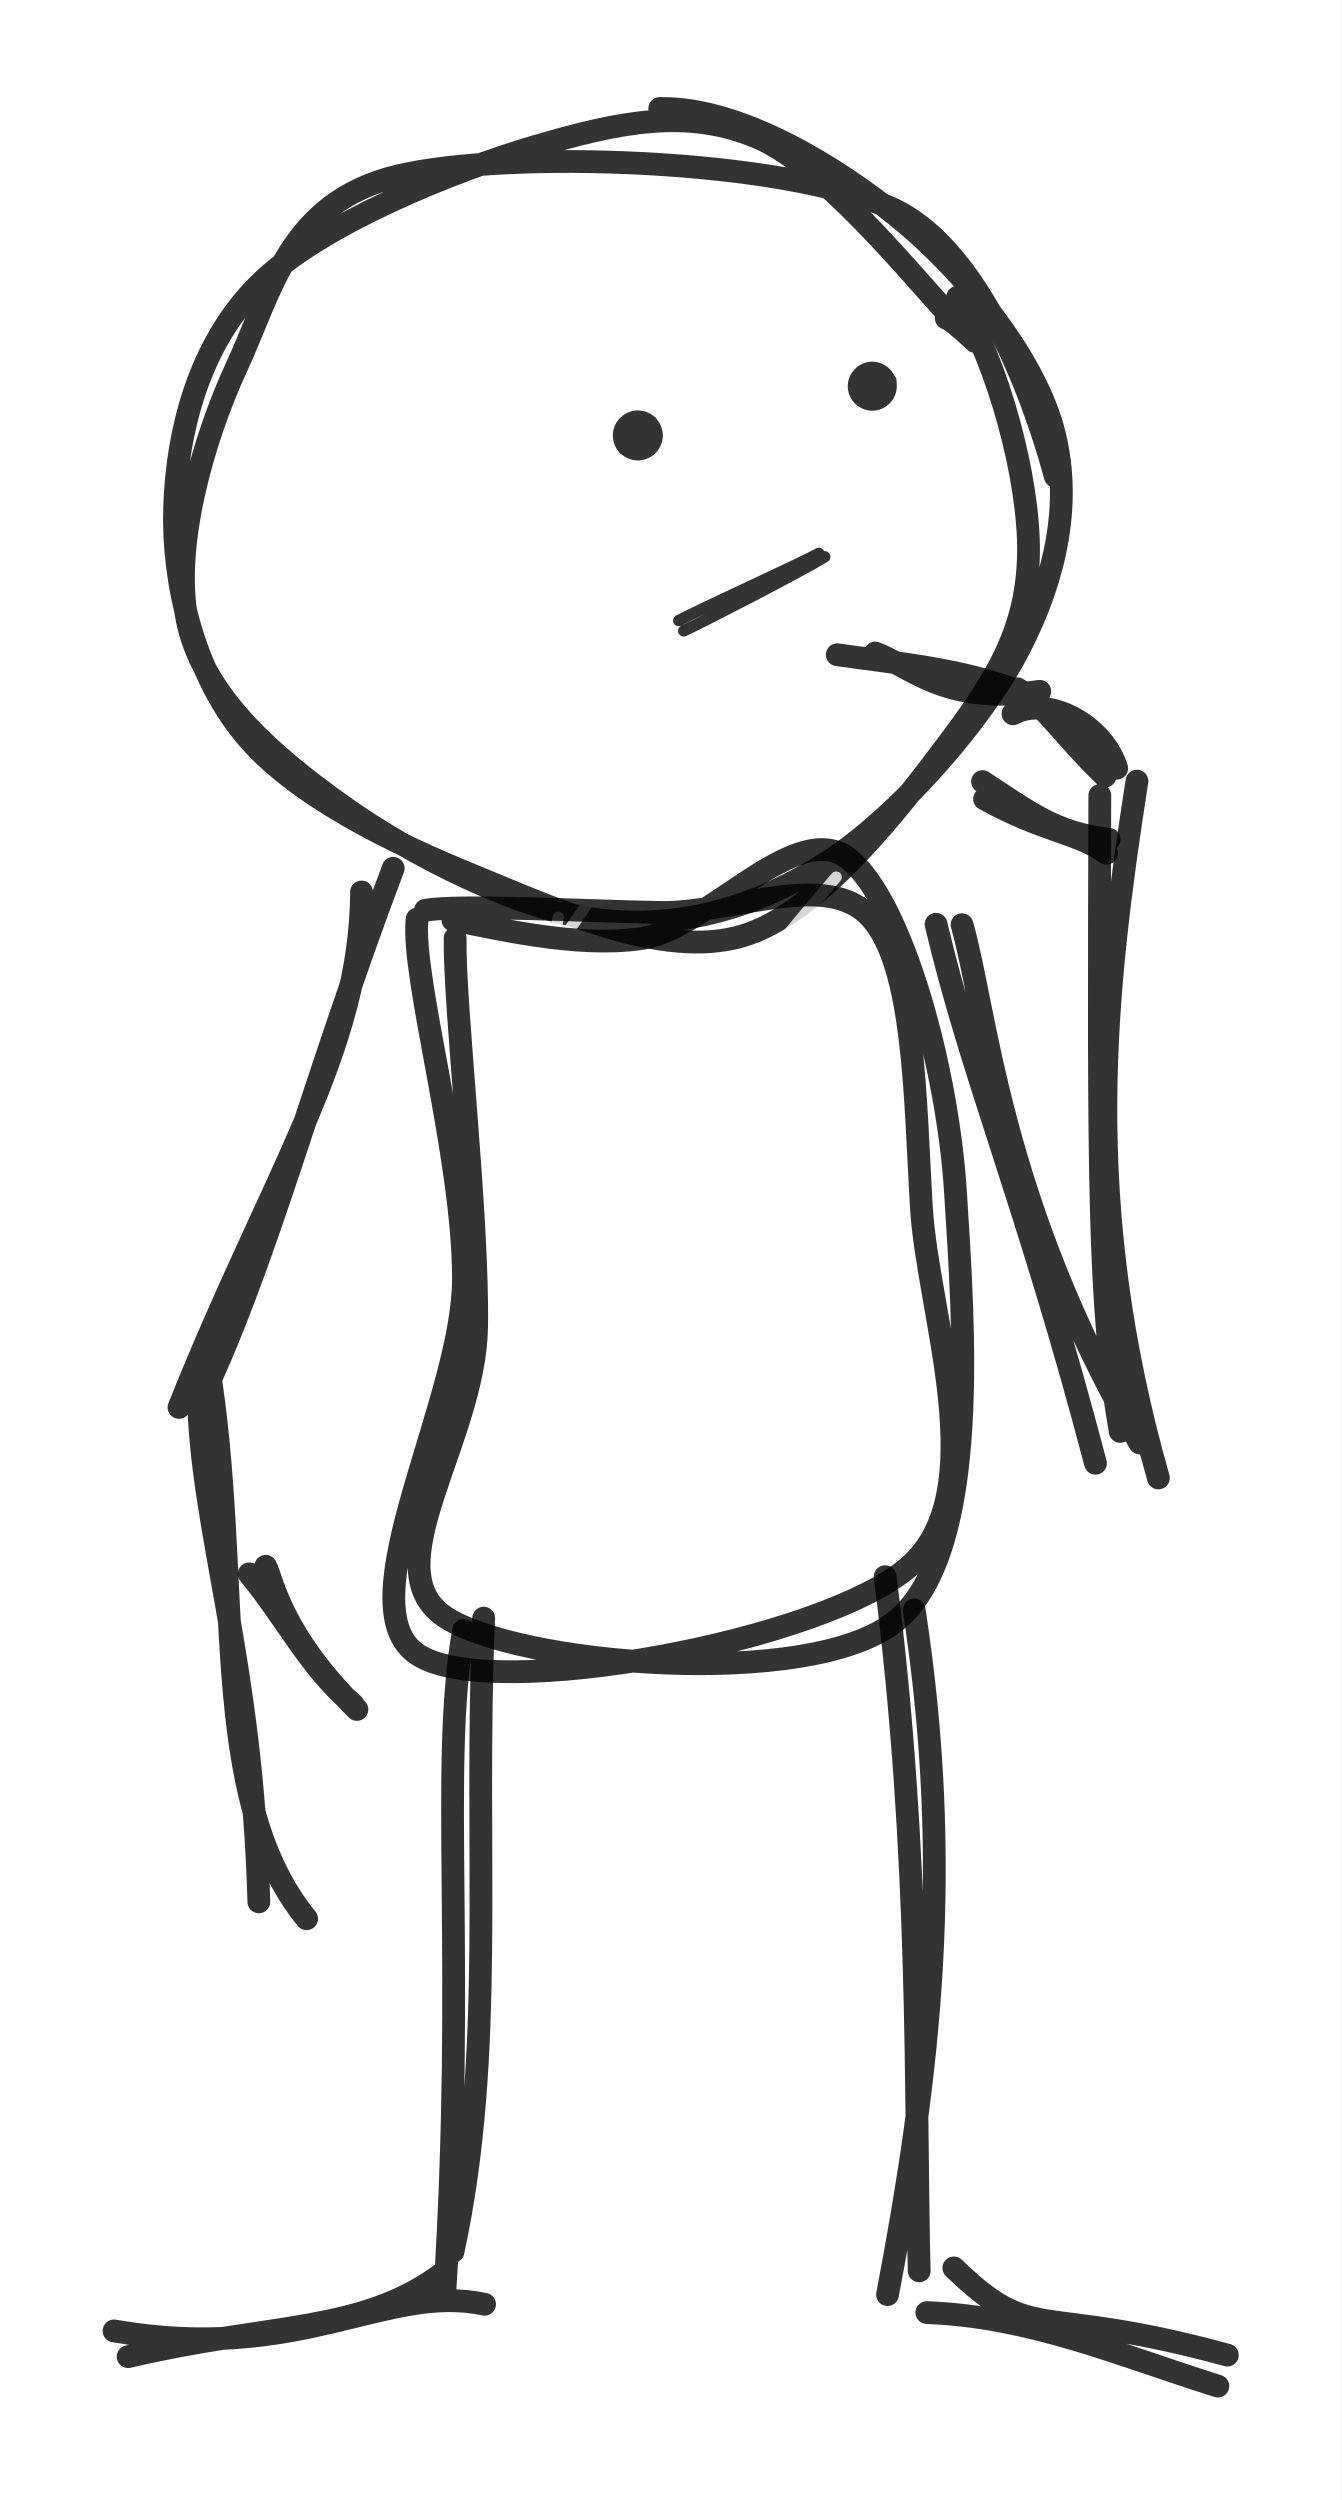
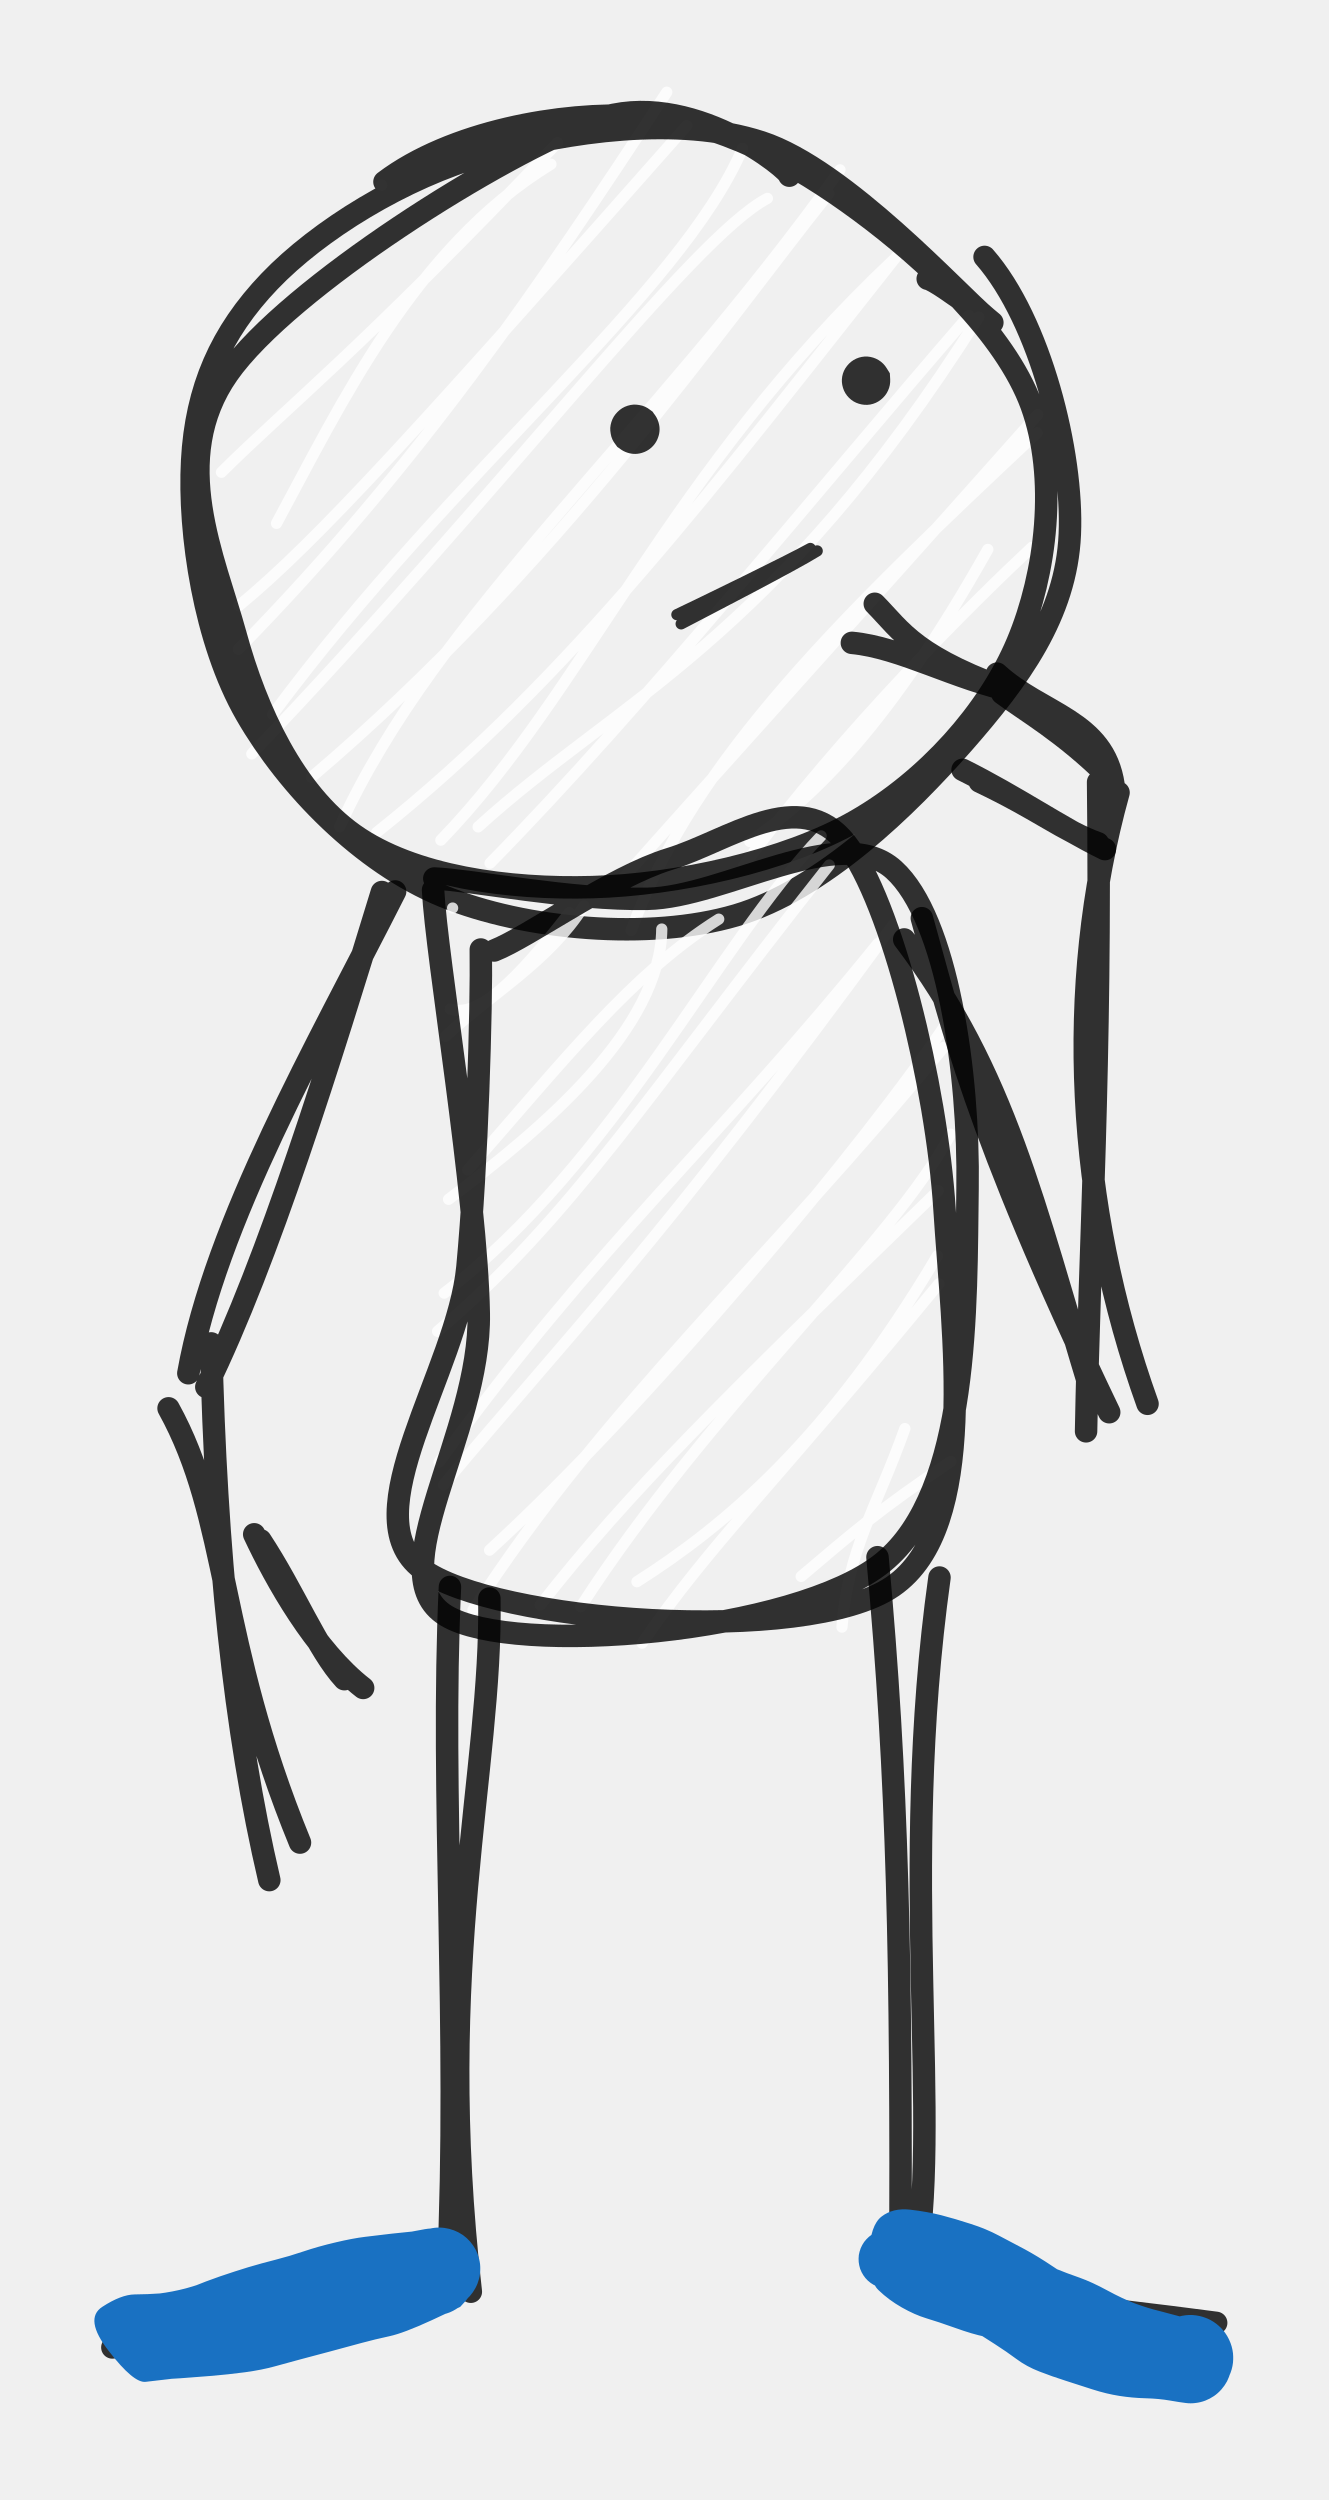
- <svg xmlns="http://www.w3.org/2000/svg" version="1.1" viewBox="0 0 117.703 219.386" width="235.406" height="438.772">
+ <svg xmlns="http://www.w3.org/2000/svg" version="1.1" viewBox="0 0 118.258 222.549" width="236.516" height="445.098">
  <defs>
    <style class="style-fonts">
      
    </style>
  </defs>
-   <rect x="0" y="0" width="117.703" height="219.386" fill="#ffffff" />
-   <g stroke-opacity="0.8" fill-opacity="0.8" stroke-linecap="round" transform="translate(16.82572 10) rotate(0 37.5 35.41667)">
-     <path d="M18.23 5.25 C18.23 5.25, 18.23 5.25, 18.23 5.25 M18.23 5.25 C18.23 5.25, 18.23 5.25, 18.23 5.25 M13.32 27.86 C17.27 16.65, 20.54 11.03, 27.56 4.8 M9.36 27.44 C15.87 17.08, 23.95 12.08, 31.15 2.11 M1.28 46.46 C9.1 36.87, 21.01 24.44, 45.42 -1.58 M4.73 47 C13.54 31.68, 27.17 17.31, 41.09 2.78 M6.63 51.92 C17.65 39.83, 31.81 25.77, 48.88 2.03 M10.12 53.16 C15.48 44.08, 27.42 35.15, 52.2 3.68 M9.79 60.55 C28.07 39.9, 45.26 19.62, 61.24 11.26 M14.82 58.99 C28.69 41.3, 45.47 25.21, 57.7 7.4 M16.19 66.24 C30.38 51.01, 49.31 28.67, 65.35 10.99 M19.04 66.46 C29.83 55.93, 41.78 40.52, 64.83 12.56 M26.74 71.6 C32.73 58.15, 41.49 45.9, 71.33 19.83 M24.96 69.08 C44.14 47.63, 61.93 30.59, 71.03 17.83 M37.61 73 C45.52 59.91, 60.36 36.74, 74.05 27.33 M32.94 72.38 C47.51 55.89, 62.83 42.06, 73.98 26.6 M40.5 75.76 C57.92 60.64, 61.87 47.25, 82.96 29.27 M42.37 76.65 C50.84 66.94, 59.76 56.91, 81.85 29.8" stroke="#ffffff" stroke-width="1" fill="none" />
-     <path d="M41.07 -0.48 C47.95 -0.6, 56.31 4.43, 62.05 9.1 C67.8 13.77, 73.78 21.23, 75.55 27.53 C77.31 33.83, 75.9 40.56, 72.64 46.89 C69.38 53.23, 62.08 61.55, 55.98 65.53 C49.87 69.5, 43.12 71.54, 36 70.75 C28.88 69.95, 19.32 65.06, 13.28 60.76 C7.23 56.45, 1.28 51.37, -0.28 44.93 C-1.83 38.5, 0.91 28.71, 3.97 22.13 C7.02 15.55, 8.48 7.76, 18.05 5.45 C27.62 3.14, 51.78 3.89, 61.4 8.28 C71.02 12.67, 75.61 31.31, 75.78 31.8 M67.21 16.08 C70.78 21.83, 73.53 32.08, 73.43 38.56 C73.33 45.04, 70.79 49.36, 66.59 54.96 C62.39 60.56, 55.18 70.16, 48.23 72.16 C41.28 74.15, 32.18 69.89, 24.9 66.92 C17.62 63.96, 8.97 59.76, 4.57 54.36 C0.17 48.95, -1.72 41.05, -1.5 34.49 C-1.29 27.93, 0.59 20.26, 5.88 14.99 C11.16 9.71, 22.89 4.99, 30.21 2.84 C37.52 0.7, 43.52 -0.57, 49.77 2.12 C56.03 4.82, 65 16.37, 67.73 19.01 C70.47 21.64, 66.8 17.99, 66.21 17.92" stroke="#000000" stroke-width="2" fill="none" />
+   <g stroke-opacity="0.8" fill-opacity="0.8" stroke-linecap="round" transform="translate(17.3742 10) rotate(0 37.5 35.41667)">
+     <path d="M16.6 6.48 C16.6 6.48, 16.6 6.48, 16.6 6.48 M16.6 6.48 C16.6 6.48, 16.6 6.48, 16.6 6.48 M7.24 36.59 C12.87 26.2, 19.53 12.01, 31.67 4.62 M2.34 32.04 C8.19 26.22, 14.55 21.33, 32.26 2.7 M3.85 47.79 C19.95 31.35, 30.67 15.48, 41.98 -1.79 M3.89 43.92 C10.85 38.2, 20.08 27.98, 43.76 1.19 M5.04 57.11 C27.14 34.03, 44.19 11.2, 50.94 7.66 M6.9 53.59 C23.02 31.83, 43.21 16.12, 48.73 3.21 M12.87 63.59 C21.53 44.57, 40.25 29.06, 57.4 5.12 M10.35 59.19 C32.06 40.77, 47.14 18.8, 56.41 7.23 M21.87 64.79 C34.73 51.49, 42.16 31.98, 62.26 13.04 M16.16 64.1 C33.57 50.24, 46.55 32.87, 62.39 12.88 M25.19 63.61 C37.51 52.37, 51.5 47.11, 69.75 18.23 M26.25 66.84 C40.11 52.73, 54.62 34.54, 68.88 18.09 M38.82 72.82 C44.43 57.47, 57.97 44.46, 74.95 28.53 M37.56 68.78 C47.16 57.96, 56.15 48.11, 75 26.91 M49.37 64.91 C55.2 60.93, 61.9 54.32, 70.56 38.91 M48.81 67.09 C57.6 55.1, 69.66 43.22, 74.49 38.72" stroke="#ffffff" stroke-width="1" fill="none" />
+     <path d="M16.85 6.19 C22.73 1.75, 32.55 -0.08, 39.61 0.35 C46.66 0.79, 53.36 4.49, 59.17 8.78 C64.98 13.07, 72.11 19.68, 74.45 26.09 C76.78 32.49, 75.79 41.03, 73.19 47.19 C70.59 53.36, 65.14 59.43, 58.83 63.06 C52.52 66.69, 42.8 68.77, 35.35 68.97 C27.9 69.18, 19.41 68.04, 14.12 64.29 C8.83 60.54, 5.46 53.32, 3.59 46.48 C1.72 39.64, -2.43 30.91, 2.92 23.27 C8.27 15.63, 27.37 3.59, 35.69 0.65 C44.02 -2.28, 53.07 5.25, 52.89 5.64 M70.27 12.87 C75.24 18.55, 78.18 30.35, 77.86 37.56 C77.55 44.77, 73.34 50.48, 68.39 56.13 C63.43 61.79, 55.87 69.2, 48.15 71.48 C40.43 73.75, 29.34 72.76, 22.07 69.78 C14.8 66.79, 8.26 60.05, 4.54 53.59 C0.82 47.13, -0.62 37.44, -0.27 31.01 C0.07 24.59, 2.27 19.58, 6.62 15.04 C10.97 10.49, 18.53 5.81, 25.82 3.75 C33.12 1.69, 42.97 0.24, 50.41 2.66 C57.85 5.08, 67.97 16.25, 70.44 18.28 C72.91 20.3, 66.21 14.96, 65.21 14.82" stroke="#000000" stroke-width="2" fill="none" />
  </g>
  <g stroke-linecap="round">
-     <g stroke-opacity="0.8" fill-opacity="0.8" transform="translate(39.74239 80.83333) rotate(0 21.61789 28.428)" fill-rule="evenodd">
-       <path d="M0 0 C0 0, 0 0, 0 0 M0 0 C0 0, 0 0, 0 0 M-1.53 13.17 C0.13 11.13, 7.92 7.81, 9.25 -0.33 M0.83 11.14 C2.83 10.44, 6.68 6.02, 11.87 -1.63 M2.64 21.26 C8.04 18.19, 13.2 12.33, 21.14 5.99 M1.06 24.53 C7.55 17.6, 12.4 11.27, 20.64 3.94 M-1.89 35.55 C7.67 26.06, 22.69 8.5, 37.24 -4.06 M1.4 36.1 C11.73 23.74, 20.92 11.08, 33.63 -3.86 M0.2 45.9 C14.21 33.43, 23.86 22.54, 45.57 4.57 M-1.57 49.19 C10.31 37.65, 23.19 24.22, 43.23 -0.13 M1.7 60.05 C10.08 45.14, 20.13 35.32, 41.74 13.62 M1.55 62.82 C14.89 45.39, 27.45 32.89, 45.25 7.78 M9.59 59.97 C24.43 52.11, 34.54 33.14, 47.23 23.54 M10.81 63 C19.04 50.4, 29.92 39.62, 46.32 19.57 M18.94 62.19 C27.45 52.95, 33.13 40.86, 41.08 34.01 M19.3 62.65 C27.39 53.53, 35.32 41.58, 44.07 33.97 M29.14 58.18 C37.36 57.11, 43.37 47.99, 46.55 44.95 M33.4 61.05 C36.07 56.35, 39.8 54.36, 42.74 48.78" stroke="#ffffff" stroke-width="1" fill="none" />
-       <path d="M0.2 1.49 C0.09 7.4, 2.25 25.76, 2.08 35.67 C1.91 45.59, -6.94 56.69, -0.8 60.98 C5.34 65.26, 31.44 67.56, 38.92 61.38 C46.41 55.19, 44.8 35, 44.11 23.86 C43.42 12.73, 39.37 -1.71, 34.78 -5.44 C30.2 -9.16, 22.39 0.63, 16.6 1.52 C10.8 2.41, 3.18 0.48, 0 -0.1 M-3.14 -0.18 C-3.68 4.88, 0.91 20.58, 0.93 31.34 C0.94 42.1, -9.57 60.18, -3.05 64.39 C3.48 68.6, 32.73 63.15, 40.09 56.59 C47.45 50.04, 41.68 34.56, 41.11 25.09 C40.55 15.61, 40.54 4.04, 36.71 -0.27 C32.88 -4.58, 24.67 -0.65, 18.15 -0.76 C11.63 -0.88, 0.46 -1.48, -2.41 -0.95" stroke="#000000" stroke-width="2" fill="none" />
+     <g stroke-opacity="0.8" fill-opacity="0.8" transform="translate(40.29087 80.83333) rotate(0 21.61789 28.428)" fill-rule="evenodd">
+       <path d="M0 0 C0 0, 0 0, 0 0 M0 0 C0 0, 0 0, 0 0 M-0.2 8.99 C2.2 9.82, 5.63 6.56, 10.39 0.41 M-0.63 11.42 C3.46 7.6, 8.54 4.8, 11.69 -0.18 M-0.36 25.93 C8.37 19.37, 18.52 10.65, 18.62 1.87 M1.35 23.32 C9.94 13.53, 15.96 5.85, 23.69 0.99 M-0.75 34.28 C14.46 22.63, 23.47 3.34, 32.81 -6.42 M-1.34 37.68 C10.62 27.52, 17.35 16.64, 33.53 -3.83 M-1.21 49.33 C12.79 29.96, 23.88 20.48, 37.86 3.16 M-0.8 51.34 C9.51 38.91, 18.33 30.14, 39.22 1.49 M3.29 57.16 C17.42 44.24, 37.14 20.58, 44.09 10.07 M1.81 62.5 C13.5 44.35, 28.2 31.35, 43.72 12.4 M11.41 62.19 C22.92 44.35, 39.23 29.81, 44.33 20.13 M7.81 62.04 C15.75 51.89, 23.97 43.86, 43.22 25.16 M16.41 59.97 C24.15 55.04, 33.41 47.41, 43.15 30.96 M16.87 65.44 C23.06 56.43, 28.32 51.69, 43.29 33.45 M34.66 64.01 C35.2 57.02, 37.71 53.49, 40.26 46.34 M31.03 59.5 C35.41 55.8, 37.97 53.52, 44.35 49.27" stroke="#ffffff" stroke-width="1" fill="none" />
+       <path d="M-1.74 -1.61 C-1.44 4.37, 2.14 25.31, 2.33 36.08 C2.52 46.84, -6.6 59.28, -0.6 62.98 C5.4 66.67, 30.59 64.57, 38.33 58.24 C46.07 51.91, 45.69 35.26, 45.84 24.98 C46 14.71, 44.03 0.89, 39.28 -3.41 C34.53 -7.71, 24.17 -0.95, 17.35 -0.82 C10.54 -0.69, 1.69 -2.5, -1.63 -2.63 M2.51 3.69 C2.59 8.85, 2.19 22.77, 1.32 31.96 C0.45 41.15, -9.04 54.1, -2.73 58.84 C3.58 63.58, 31.43 65.73, 39.18 60.39 C46.94 55.05, 44.48 37.84, 43.79 26.82 C43.09 15.79, 39.09 -0.58, 35.01 -5.78 C30.93 -10.98, 24.54 -5.96, 19.32 -4.37 C14.1 -2.77, 6.81 2.56, 3.7 3.78" stroke="#000000" stroke-width="2" fill="none" />
    </g>
  </g>
  <mask />
  <g stroke-linecap="round">
-     <g stroke-opacity="0.8" fill-opacity="0.8" transform="translate(40.67472 143.1493) rotate(0 -14.24608 31.91121)">
-       <path d="M1.77 -1.15 C0.89 19.42, 2.86 36.98, -0.92 54.43 M0 -0.07 C-2.13 12.19, 0.24 28.32, -1.67 58.49 M1.85 59.06 C-6.85 57.21, -14.17 64.26, -30.67 61.4 M-1.68 56.22 C-8.88 61.67, -16.9 60.68, -29.43 63.66" stroke="#000000" stroke-width="2" fill="none" />
+     <g stroke-opacity="0.8" fill-opacity="0.8" transform="translate(41.22319 143.1493) rotate(0 -14.24608 31.91121)">
+       <path d="M2.34 -0.85 C2.59 14.56, -2.67 31.41, 0.69 60.86 M-1.17 -1.88 C-2.04 16.63, -0.33 37.34, -1.34 59.12 M-3.52 60.79 C-8.81 58.44, -11.2 59.49, -31.22 65.82 M-0.68 57.24 C-6.54 60.66, -13.85 61.3, -29.62 62.9" stroke="#000000" stroke-width="2" fill="none" />
    </g>
  </g>
  <mask />
  <g stroke-linecap="round">
-     <g stroke-opacity="0.8" fill-opacity="0.8" transform="translate(79.42405 139.7302) rotate(0 14.24608 34.47551)">
-       <path d="M0.8 1.55 C4.26 24.12, 2.19 42.04, -1.54 61.63 M-1.75 -1.37 C1.42 23.3, 0.86 44.55, 1.24 59.55 M4.28 59.29 C11.39 66.15, 11.34 62.31, 28.28 66.94 M1.91 63.21 C11.05 63.56, 18.73 66.92, 27.45 69.66" stroke="#000000" stroke-width="2" fill="none" />
+     <g stroke-opacity="0.8" fill-opacity="0.8" transform="translate(79.97253 139.7302) rotate(0 14.24608 34.47551)">
+       <path d="M3.66 0.7 C-0.04 27.15, 3.99 49.58, 1.36 62.71 M-1.86 -1.11 C-0.03 18.82, 0.28 34.94, 0.18 62.77 M0.72 60.28 C13.96 61.95, 16.23 68.02, 24.5 72.82 M1.56 62.83 C8.43 64.95, 17.59 65.61, 28.29 67.05" stroke="#000000" stroke-width="2" fill="none" />
    </g>
  </g>
  <mask />
  <g stroke-linecap="round">
-     <g stroke-opacity="0.8" fill-opacity="0.8" transform="translate(81.13358 79.89667) rotate(0 5.413509 11.68178)">
-       <path d="M3.29 1.25 C5.46 8.86, 6.48 25.32, 18.88 46.73 M1.01 1.21 C4.12 14.45, 9.08 25.95, 15 48.51 M20.52 49.8 C13.61 25.52, 15.77 7.14, 18.64 -11.35 M17.17 45.72 C15.25 34.65, 15.27 23.6, 15.38 -10.09 M16.86 -12.48 C15.68 -16.31, 10.81 -18.89, 7.76 -17.26 M15.85 -11.79 C12.22 -15.25, 10.36 -18.29, 8.12 -19.46 M10.11 -19.23 C1.75 -18.01, -1.25 -21.46, -4.32 -22.59 M8.65 -19.1 C3.25 -21.24, -2.44 -21.68, -7.66 -22.44" stroke="#000000" stroke-width="2" fill="none" />
+     <g stroke-opacity="0.8" fill-opacity="0.8" transform="translate(81.68205 79.89667) rotate(0 5.413509 11.68178)">
+       <path d="M-1.19 3.73 C7.86 15.7, 10.29 27.16, 15.55 44.4 M0.38 1.84 C2.91 10.81, 4.99 20.67, 17.06 45.82 M20.47 45.07 C14.12 27.42, 13.07 7.98, 17.89 -9.34 M15 47.52 C15.3 30.95, 16.37 15.11, 16.07 -10.28 M17.45 -10 C16.61 -15.82, 11.02 -16.3, 7.07 -19.93 M16.98 -10.77 C13.01 -14.71, 9.6 -16.61, 7.53 -18.17 M9.33 -18.04 C-0.3 -21.33, -1.36 -23.67, -3.81 -26.15 M8.7 -18.32 C3.39 -19.41, -1.49 -22.27, -5.85 -22.67" stroke="#000000" stroke-width="2" fill="none" />
    </g>
  </g>
  <mask />
  <g stroke-linecap="round">
-     <g stroke-opacity="0.8" fill-opacity="0.8" transform="translate(97.08918 74.76808) rotate(0 -5.413509 -2.564294)">
-       <path d="M0.24 -1.11 C-4.51 -1.68, -6.67 -3.44, -10.87 -6.18 M0.01 0.11 C-2.5 -1.72, -5.49 -1.77, -10.69 -4.66" stroke="#000000" stroke-width="2" fill="none" />
+     <g stroke-opacity="0.8" fill-opacity="0.8" transform="translate(97.63766 74.76808) rotate(0 -5.413509 -2.564294)">
+       <path d="M0.72 0.82 C-3.36 -1.18, -7.16 -3.85, -11.95 -6.24 M0.11 0.3 C-2.94 -0.79, -5.14 -2.68, -10.43 -5.19" stroke="#000000" stroke-width="2" fill="none" />
    </g>
  </g>
  <mask />
  <g stroke-linecap="round">
-     <g stroke-opacity="0.8" fill-opacity="0.8" transform="translate(34.40644 78.18714) rotate(0 -7.977803 44.44776)">
-       <path d="M-2.68 0.09 C-2.75 14.06, -10.54 24.89, -18.7 45.32 M0.1 -1.99 C-7.26 17.46, -11.02 32.86, -17.08 45.31 M-16.17 41.3 C-12.98 60.6, -16.39 79.27, -7.5 90.19 M-17 44.01 C-16.82 56.01, -12.3 67.19, -11.69 88.71" stroke="#000000" stroke-width="2" fill="none" />
+     <g stroke-opacity="0.8" fill-opacity="0.8" transform="translate(34.95492 78.18714) rotate(0 -7.977803 44.44776)">
+       <path d="M0.22 1.17 C-6.73 14.92, -15.78 30.56, -18.19 44.06 M-0.96 1.22 C-5.56 16.23, -11.02 33.9, -16.59 45.28 M-19.95 47.18 C-14.46 57.1, -15.7 67.68, -8.25 85.84 M-16.16 41.4 C-15.75 59.95, -14.09 75.96, -10.98 89.18" stroke="#000000" stroke-width="2" fill="none" />
    </g>
  </g>
  <mask />
  <g stroke-linecap="round">
-     <g stroke-opacity="0.8" fill-opacity="0.8" transform="translate(22.43974 137.4508) rotate(0 3.988902 6.268274)">
-       <path d="M0.88 0 C1.52 1.3, 2.21 5.95, 8.88 12.56 M-0.57 0.66 C2.72 4.65, 4.67 8.8, 8.55 12.13" stroke="#000000" stroke-width="2" fill="none" />
+     <g stroke-opacity="0.8" fill-opacity="0.8" transform="translate(22.98822 137.4508) rotate(0 3.988902 6.268274)">
+       <path d="M-0.36 -0.87 C1.55 3.21, 5.06 9.49, 9.34 12.81 M0.2 -0.34 C3.23 4.26, 5.29 9.46, 7.67 12.03" stroke="#000000" stroke-width="2" fill="none" />
    </g>
  </g>
  <mask />
-   <g stroke-opacity="0.8" fill-opacity="0.8" transform="translate(55.97633 38.21726) rotate(0 0.00005 0.00005)" stroke="none">
+   <g stroke-opacity="0.8" fill-opacity="0.8" transform="translate(56.5248 38.21726) rotate(0 0.00005 0.00005)" stroke="none">
    <path fill="#000000" d="M 1.57,-1.57 Q 1.57,-1.57 1.77,-1.27 1.98,-0.98 2.09,-0.64 2.20,-0.29 2.19,0.05 2.18,0.41 2.05,0.75 1.93,1.09 1.70,1.37 1.48,1.65 1.18,1.84 0.87,2.04 0.52,2.12 0.18,2.21 -0.17,2.18 -0.53,2.15 -0.86,2.01 -1.19,1.87 -1.46,1.63 -1.73,1.39 -1.90,1.07 -2.08,0.76 -2.15,0.41 -2.21,0.05 -2.17,-0.29 -2.12,-0.65 -1.96,-0.97 -1.80,-1.29 -1.54,-1.54 -1.29,-1.80 -0.97,-1.96 -0.65,-2.12 -0.29,-2.17 0.06,-2.21 0.41,-2.15 0.76,-2.08 1.07,-1.90 1.39,-1.73 1.63,-1.46 1.87,-1.19 2.01,-0.86 2.15,-0.53 2.18,-0.17 2.21,0.18 2.12,0.52 2.03,0.87 1.84,1.18 1.65,1.48 1.37,1.70 1.09,1.93 0.75,2.05 0.41,2.18 0.05,2.19 -0.30,2.20 -0.64,2.09 -0.98,1.98 -1.27,1.77 -1.57,1.56 -1.57,1.57 -1.57,1.57 -1.73,1.35 -1.90,1.14 -2.01,0.90 -2.12,0.66 -2.16,0.39 -2.21,0.13 -2.20,-0.13 -2.18,-0.40 -2.10,-0.65 -2.02,-0.91 -1.88,-1.14 -1.74,-1.36 -1.55,-1.55 -1.36,-1.74 -1.14,-1.88 -0.91,-2.02 -0.65,-2.10 -0.40,-2.18 -0.13,-2.20 0.13,-2.21 0.39,-2.16 0.66,-2.12 0.90,-2.01 1.14,-1.90 1.35,-1.73 1.57,-1.57 1.57,-1.57 L 1.57,-1.57 Z" />
  </g>
-   <g stroke-opacity="0.8" fill-opacity="0.8" transform="translate(76.54537 33.88966) rotate(0 0 -0.7212666)" stroke="none">
+   <g stroke-opacity="0.8" fill-opacity="0.8" transform="translate(77.09385 33.88966) rotate(0 0 -0.7212666)" stroke="none">
    <path d="" stroke="#ffffff" stroke-width="0.5" fill="none" />
    <path fill="#000000" d="M 2.12,-0.66 Q 2.12,-0.66 2.15,-0.13 2.18,0.40 1.96,0.88 1.74,1.36 1.32,1.69 0.91,2.02 0.38,2.12 -0.13,2.21 -0.64,2.05 -1.14,1.90 -1.52,1.52 -1.90,1.14 -2.05,0.64 -2.21,0.13 -2.12,-0.38 -2.02,-0.91 -1.69,-1.32 -1.36,-1.74 -0.88,-1.96 -0.39,-2.18 0.13,-2.15 0.66,-2.11 1.11,-1.84 1.57,-1.56 1.84,-1.11 L 2.12,-0.66 Z" />
  </g>
  <g stroke-linecap="round">
-     <g stroke-opacity="0.8" fill-opacity="0.8" transform="translate(72.09793 48.53446) rotate(0 -6.055985 3.364436)">
-       <path d="M0.28 0.33 C-1.66 1.53, -10.04 5.86, -12.1 6.83 M-0.24 0.03 C-2.21 1.09, -10.5 4.84, -12.53 5.92" stroke="#000000" stroke-width="1" fill="none" />
+     <g stroke-opacity="0.8" fill-opacity="0.8" transform="translate(72.64641 48.53446) rotate(0 -6.055985 3.364436)">
+       <path d="M0.1 0.51 C-1.81 1.72, -9.93 5.91, -12.01 7 M-0.51 0.29 C-2.44 1.37, -10.33 5.2, -12.39 6.18" stroke="#000000" stroke-width="1" fill="none" />
    </g>
  </g>
  <mask />
+   <g transform="translate(11.48417 207.1091) rotate(0 13.4914 -1.998726)" stroke="none">
+     <path fill="#1971c2" d="M -0.12,-2.57 Q -0.12,-2.57 1.01,-2.65 2.16,-2.74 3.39,-2.93 4.62,-3.12 5.72,-3.57 6.82,-4.02 8.11,-4.47 9.40,-4.91 10.61,-5.28 11.82,-5.64 13.05,-5.95 14.27,-6.26 15.54,-6.69 16.81,-7.12 18.38,-7.49 19.94,-7.86 21.04,-7.99 22.14,-8.13 23.39,-8.27 24.64,-8.40 25.71,-8.51 26.79,-8.61 26.36,-8.52 25.93,-8.43 26.34,-8.58 26.76,-8.74 27.20,-8.79 27.64,-8.84 28.08,-8.78 28.52,-8.72 28.94,-8.56 29.35,-8.40 29.72,-8.15 30.08,-7.89 30.37,-7.56 30.66,-7.22 30.87,-6.83 31.07,-6.43 31.17,-6.00 31.28,-5.57 31.27,-5.13 31.27,-4.68 31.16,-4.25 31.05,-3.82 30.84,-3.43 30.63,-3.04 30.34,-2.71 30.04,-2.38 29.67,-2.13 29.31,-1.88 27.48,-2.08 25.65,-2.28 24.74,-1.41 23.83,-0.55 22.51,-0.15 21.19,0.24 20.01,0.57 18.82,0.91 17.61,1.11 16.40,1.32 15.18,1.45 13.96,1.58 12.55,2.05 11.13,2.53 10.16,2.98 9.18,3.44 8.05,3.75 6.91,4.07 5.81,4.31 4.71,4.54 3.64,4.67 2.56,4.79 1.49,4.92 0.42,5.06 -1.80,2.18 -4.04,-0.69 -2.37,-1.76 -0.71,-2.84 0.49,-2.86 1.70,-2.87 2.78,-2.95 3.87,-3.04 5.10,-3.11 6.33,-3.19 7.61,-3.28 8.89,-3.37 10.02,-3.58 11.15,-3.80 12.37,-4.13 13.59,-4.46 14.65,-4.69 15.70,-4.93 17.03,-5.26 18.36,-5.59 19.56,-5.86 20.76,-6.12 21.96,-6.49 23.16,-6.87 23.96,-7.31 24.76,-7.75 25.31,-8.04 25.85,-8.34 26.45,-8.45 27.06,-8.56 27.67,-8.47 28.28,-8.38 28.83,-8.10 29.38,-7.82 29.81,-7.38 30.24,-6.94 30.51,-6.38 30.78,-5.83 30.86,-5.21 30.93,-4.60 30.81,-4.00 30.69,-3.39 30.38,-2.86 30.07,-2.33 29.60,-1.92 29.14,-1.51 28.57,-1.27 28.00,-1.04 27.39,-0.99 26.77,-0.95 26.17,-1.11 25.58,-1.26 25.06,-1.60 24.54,-1.94 24.16,-2.42 23.78,-2.91 23.57,-3.49 23.37,-4.07 23.36,-4.69 23.35,-5.30 23.54,-5.89 23.72,-6.48 24.09,-6.98 24.45,-7.47 24.96,-7.83 25.47,-8.18 26.06,-8.36 26.65,-8.53 27.27,-8.51 27.88,-8.49 28.46,-8.27 29.04,-8.05 29.51,-7.65 29.99,-7.26 30.32,-6.74 30.64,-6.22 30.78,-5.62 30.93,-5.01 30.87,-4.40 30.81,-3.79 30.56,-3.22 30.31,-2.66 29.89,-2.20 29.48,-1.75 29.48,-1.75 29.48,-1.75 26.96,-0.57 24.44,0.59 23.18,0.86 21.92,1.13 20.70,1.46 19.47,1.79 17.93,2.21 16.40,2.62 15.26,2.92 14.13,3.22 12.99,3.54 11.85,3.86 10.31,4.07 8.77,4.27 7.48,4.38 6.20,4.49 4.62,4.60 3.04,4.70 1.50,4.79 -0.04,4.87 1.35,3.86 2.75,2.85 2.04,0.04 1.34,-2.77 2.62,-2.93 3.89,-3.09 5.06,-3.40 6.23,-3.72 7.22,-4.11 8.21,-4.50 9.62,-4.93 11.04,-5.36 12.23,-5.59 13.43,-5.82 15.16,-6.09 16.89,-6.37 18.20,-6.71 19.51,-7.06 21.06,-7.45 22.62,-7.85 23.90,-8.17 25.19,-8.48 26.34,-8.67 27.50,-8.87 28.52,-8.47 29.54,-8.07 27.74,-8.25 25.93,-8.43 26.34,-8.58 26.76,-8.74 27.20,-8.79 27.64,-8.84 28.08,-8.78 28.52,-8.72 28.94,-8.56 29.35,-8.40 29.72,-8.15 30.08,-7.89 30.37,-7.56 30.66,-7.22 30.87,-6.83 31.07,-6.43 31.17,-6.00 31.28,-5.57 31.27,-5.13 31.27,-4.68 31.16,-4.25 31.05,-3.82 30.84,-3.43 30.63,-3.04 30.34,-2.71 30.04,-2.38 29.67,-2.13 29.31,-1.88 29.31,-2.18 29.32,-2.48 27.77,-1.81 26.22,-1.14 25.12,-1.16 24.01,-1.18 22.83,-1.11 21.66,-1.03 20.36,-0.83 19.06,-0.62 17.97,-0.31 16.89,-0.00 15.53,0.26 14.17,0.52 12.92,0.78 11.67,1.04 10.49,1.28 9.32,1.51 8.30,1.83 7.28,2.14 6.13,2.28 4.99,2.43 3.71,2.47 2.43,2.51 1.27,2.54 0.12,2.57 -0.18,2.55 -0.49,2.53 -0.78,2.43 -1.08,2.34 -1.34,2.17 -1.61,2.01 -1.83,1.79 -2.04,1.57 -2.20,1.30 -2.36,1.03 -2.45,0.73 -2.54,0.43 -2.56,0.12 -2.57,-0.18 -2.51,-0.48 -2.45,-0.79 -2.32,-1.07 -2.19,-1.35 -2.00,-1.60 -1.80,-1.84 -1.55,-2.03 -1.31,-2.22 -1.02,-2.34 -0.74,-2.47 -0.43,-2.52 -0.12,-2.57 -0.12,-2.57 L -0.12,-2.57 Z" />
+   </g>
+   <g transform="translate(79.0411 201.1129) rotate(0 13.59133 4.197324)" stroke="none">
+     <path fill="#1971c2" d="M 0.69,-2.54 Q 0.69,-2.54 1.96,-2.20 3.22,-1.85 4.29,-1.45 5.35,-1.04 6.70,-0.50 8.04,0.02 9.49,0.64 10.93,1.26 11.99,1.82 13.04,2.38 14.13,3.02 15.21,3.67 16.30,3.93 17.38,4.20 18.63,4.57 19.88,4.94 21.01,5.16 22.14,5.38 23.39,5.27 24.64,5.16 26.42,5.52 28.19,5.89 28.00,5.74 27.82,5.59 28.23,5.75 28.65,5.91 29.01,6.16 29.38,6.41 29.68,6.74 29.97,7.07 30.18,7.47 30.39,7.86 30.49,8.29 30.60,8.72 30.60,9.17 30.60,9.61 30.50,10.04 30.39,10.47 30.19,10.87 29.98,11.26 29.69,11.59 29.39,11.93 29.03,12.18 28.66,12.43 28.25,12.59 27.83,12.75 27.39,12.80 26.95,12.86 26.51,12.80 26.07,12.75 24.95,12.45 23.82,12.14 22.39,11.75 20.97,11.36 19.92,11.00 18.87,10.65 17.89,10.17 16.91,9.68 15.66,9.13 14.41,8.58 13.19,8.16 11.97,7.74 10.86,7.43 9.75,7.12 8.65,6.90 7.55,6.68 6.00,6.12 4.46,5.57 3.42,5.26 2.39,4.95 1.23,4.29 0.07,3.63 -0.83,2.76 -1.74,1.89 -1.66,-0.56 -1.57,-3.02 -0.56,-3.80 0.45,-4.58 1.98,-4.41 3.51,-4.23 4.77,-3.91 6.03,-3.58 7.38,-3.14 8.73,-2.71 9.86,-2.11 10.99,-1.52 12.15,-0.90 13.32,-0.27 14.69,0.65 16.06,1.58 17.06,2.10 18.05,2.63 18.99,3.28 19.92,3.93 20.99,3.95 22.07,3.97 23.55,4.81 25.04,5.64 25.98,5.28 26.92,4.92 27.53,5.02 28.15,5.12 28.71,5.41 29.26,5.71 29.69,6.16 30.12,6.62 30.38,7.18 30.65,7.75 30.72,8.38 30.78,9.00 30.65,9.61 30.51,10.22 30.19,10.76 29.87,11.30 29.39,11.70 28.91,12.11 28.33,12.34 27.75,12.57 27.12,12.61 26.50,12.64 25.89,12.47 25.29,12.31 24.77,11.95 24.25,11.60 23.87,11.10 23.49,10.60 23.29,10.01 23.09,9.42 23.09,8.79 23.09,8.16 23.29,7.57 23.49,6.97 23.87,6.48 24.25,5.98 24.77,5.62 25.29,5.27 25.89,5.11 26.50,4.94 27.12,4.97 27.75,5.01 28.33,5.24 28.91,5.47 29.39,5.88 29.87,6.28 30.19,6.82 30.51,7.36 30.65,7.97 30.78,8.58 30.72,9.20 30.65,9.83 30.38,10.40 30.12,10.96 29.69,11.42 29.26,11.87 28.70,12.17 28.15,12.46 27.53,12.56 26.91,12.66 26.91,12.66 26.91,12.66 24.25,12.43 21.58,12.19 20.41,11.67 19.25,11.16 17.99,10.79 16.73,10.43 15.59,9.91 14.45,9.39 13.44,8.86 12.44,8.33 11.26,7.58 10.09,6.83 9.12,6.26 8.14,5.69 7.10,5.13 6.06,4.56 4.95,4.16 3.85,3.76 2.69,3.41 1.52,3.06 2.39,2.34 3.26,1.63 3.46,-0.62 3.65,-2.87 4.66,-2.30 5.67,-1.73 6.84,-1.39 8.02,-1.05 9.36,-0.66 10.71,-0.27 12.29,0.08 13.88,0.43 14.92,0.84 15.95,1.26 17.05,1.64 18.15,2.03 19.53,2.78 20.91,3.53 22.02,3.95 23.13,4.36 24.28,4.64 25.42,4.93 26.62,5.26 27.82,5.59 28.23,5.75 28.65,5.91 29.01,6.16 29.38,6.41 29.68,6.74 29.97,7.07 30.18,7.47 30.39,7.86 30.49,8.29 30.60,8.72 30.60,9.17 30.60,9.61 30.50,10.04 30.39,10.47 30.19,10.87 29.98,11.26 29.69,11.59 29.39,11.93 29.03,12.18 28.66,12.43 28.25,12.59 27.83,12.75 27.39,12.80 26.95,12.86 26.51,12.80 26.07,12.75 25.09,12.58 24.11,12.41 22.93,12.38 21.76,12.35 20.61,12.17 19.46,11.99 18.21,11.59 16.96,11.18 15.79,10.81 14.62,10.44 13.49,10.00 12.35,9.56 11.45,8.89 10.55,8.22 9.52,7.56 8.50,6.90 7.55,6.30 6.61,5.70 5.58,5.13 4.54,4.56 3.18,3.90 1.82,3.23 0.56,2.89 -0.69,2.54 -0.98,2.42 -1.28,2.30 -1.54,2.11 -1.79,1.93 -2.00,1.68 -2.20,1.44 -2.34,1.16 -2.49,0.87 -2.55,0.56 -2.62,0.25 -2.61,-0.06 -2.61,-0.38 -2.52,-0.68 -2.44,-0.99 -2.28,-1.27 -2.13,-1.55 -1.91,-1.78 -1.70,-2.01 -1.43,-2.19 -1.16,-2.36 -0.86,-2.47 -0.56,-2.57 -0.25,-2.60 0.06,-2.63 0.37,-2.59 0.69,-2.54 0.69,-2.54 L 0.69,-2.54 Z" />
+   </g>
</svg>
